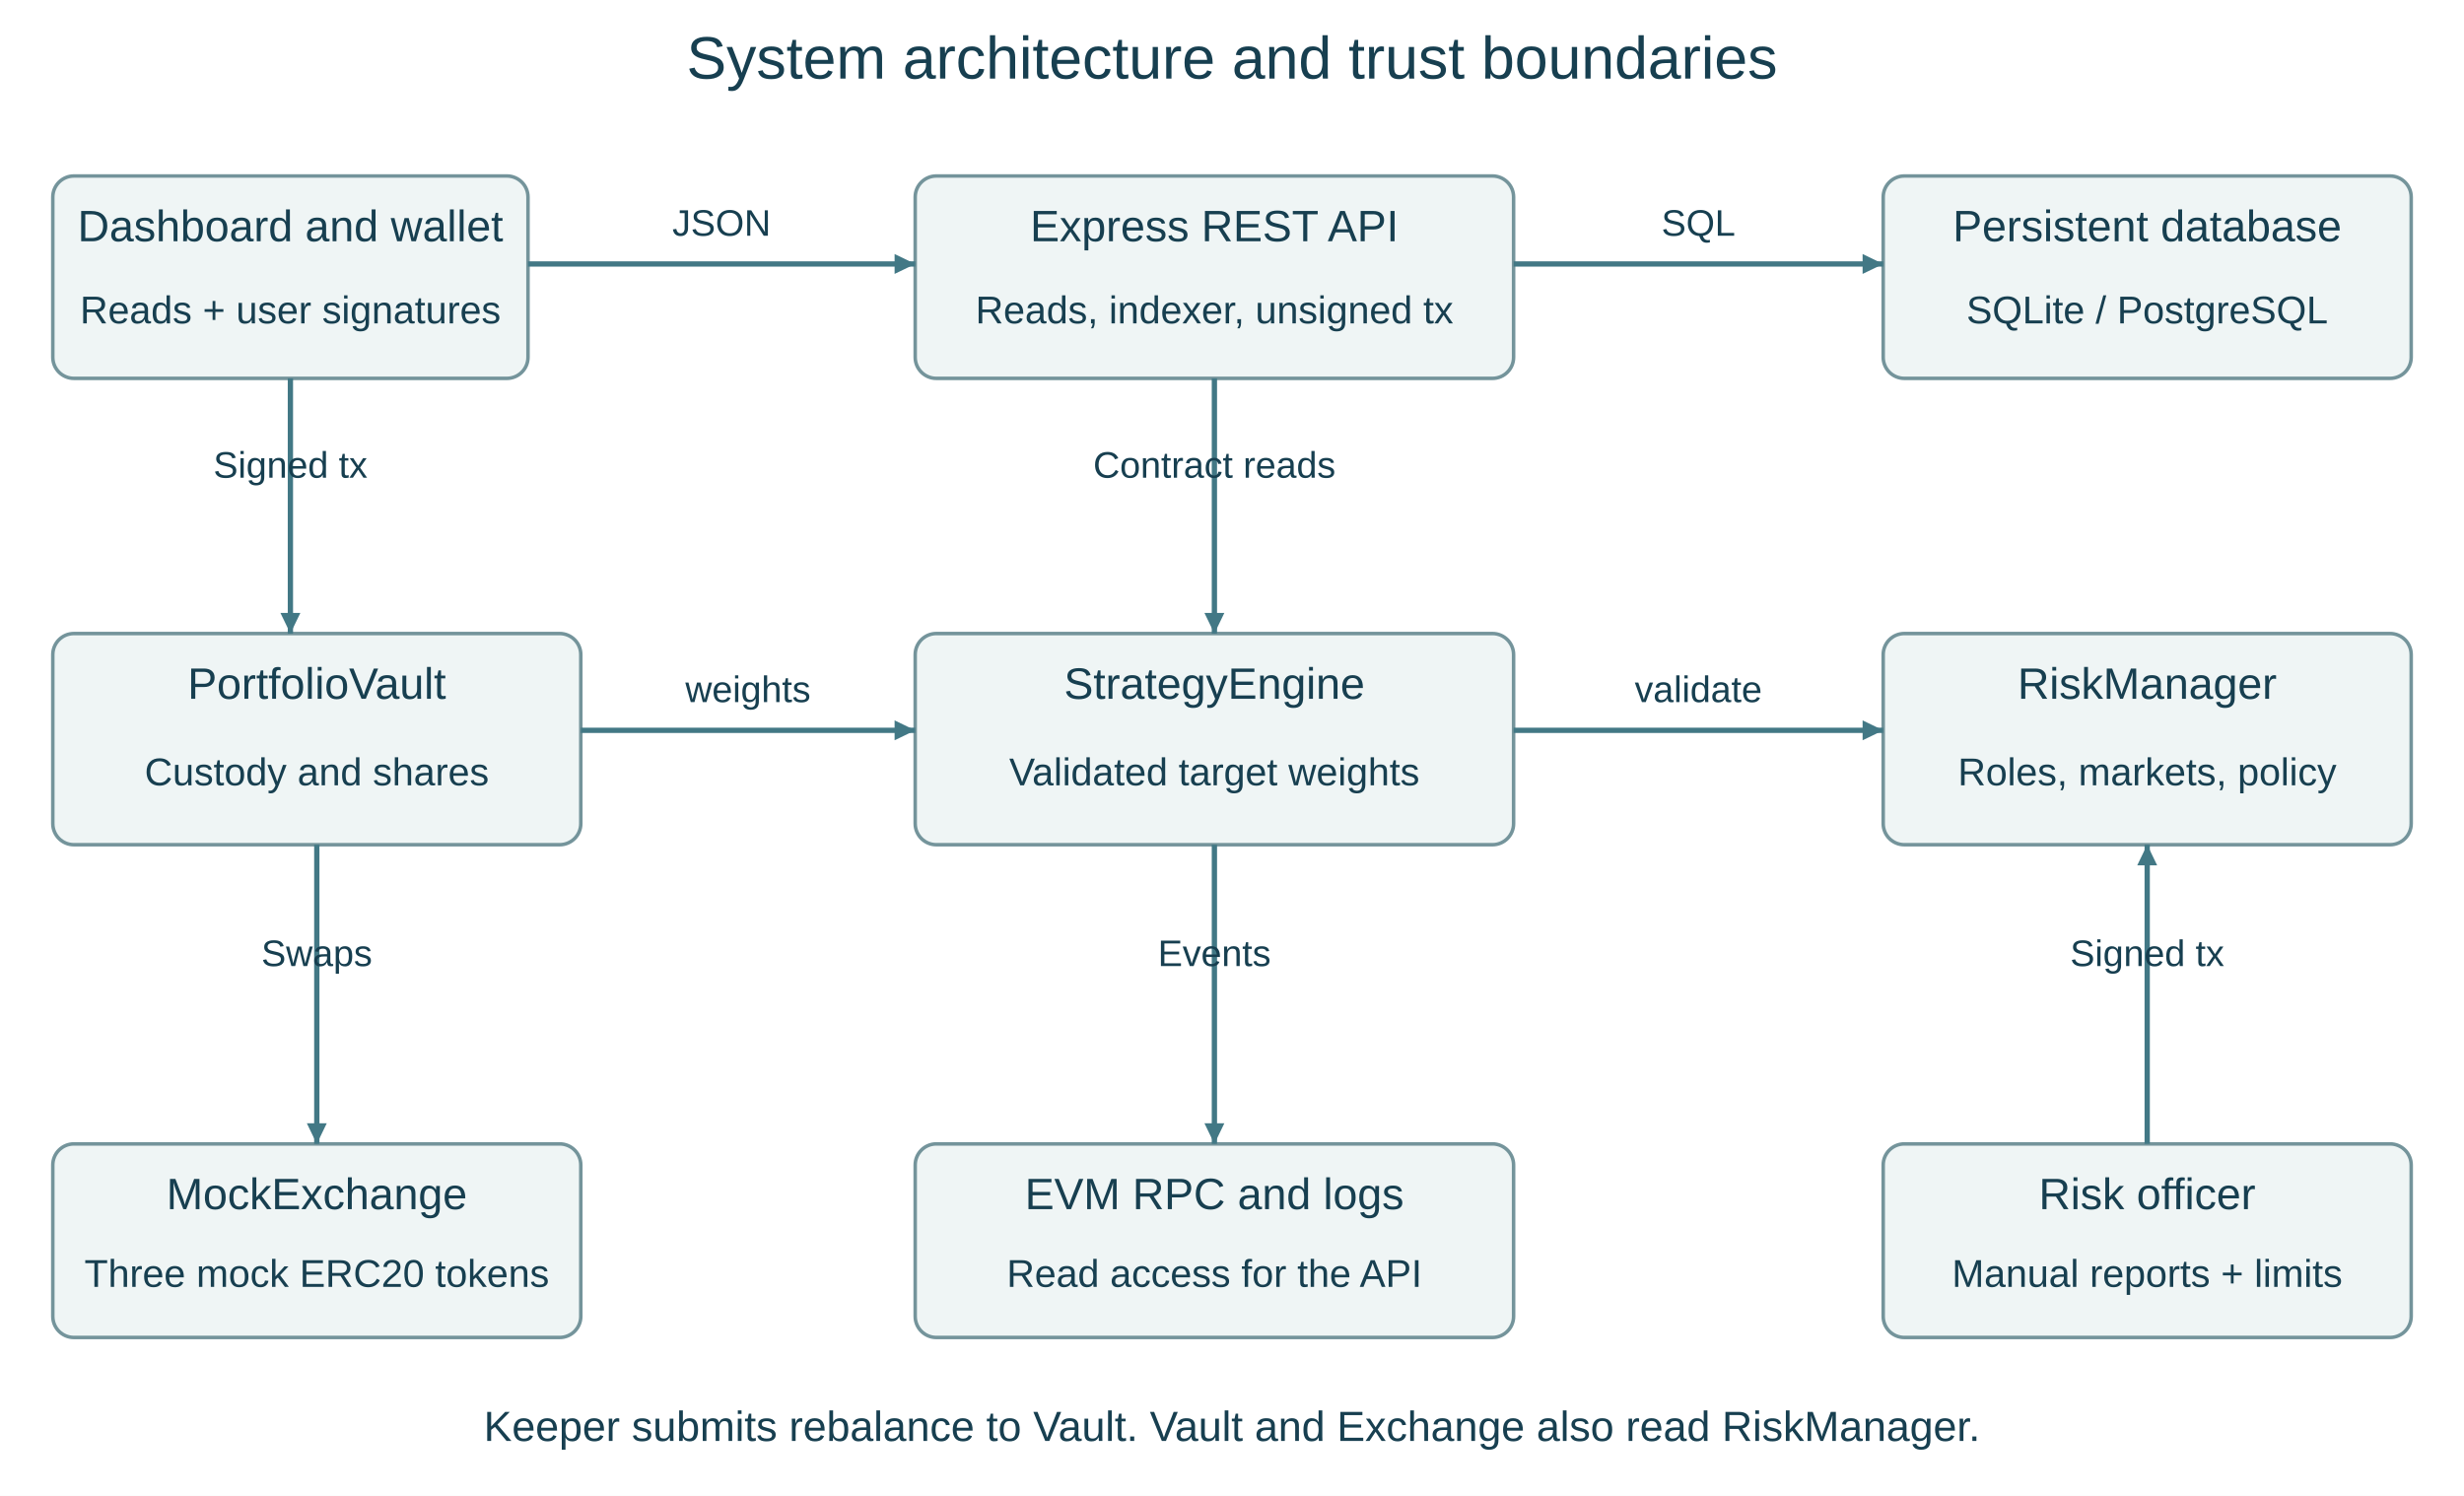
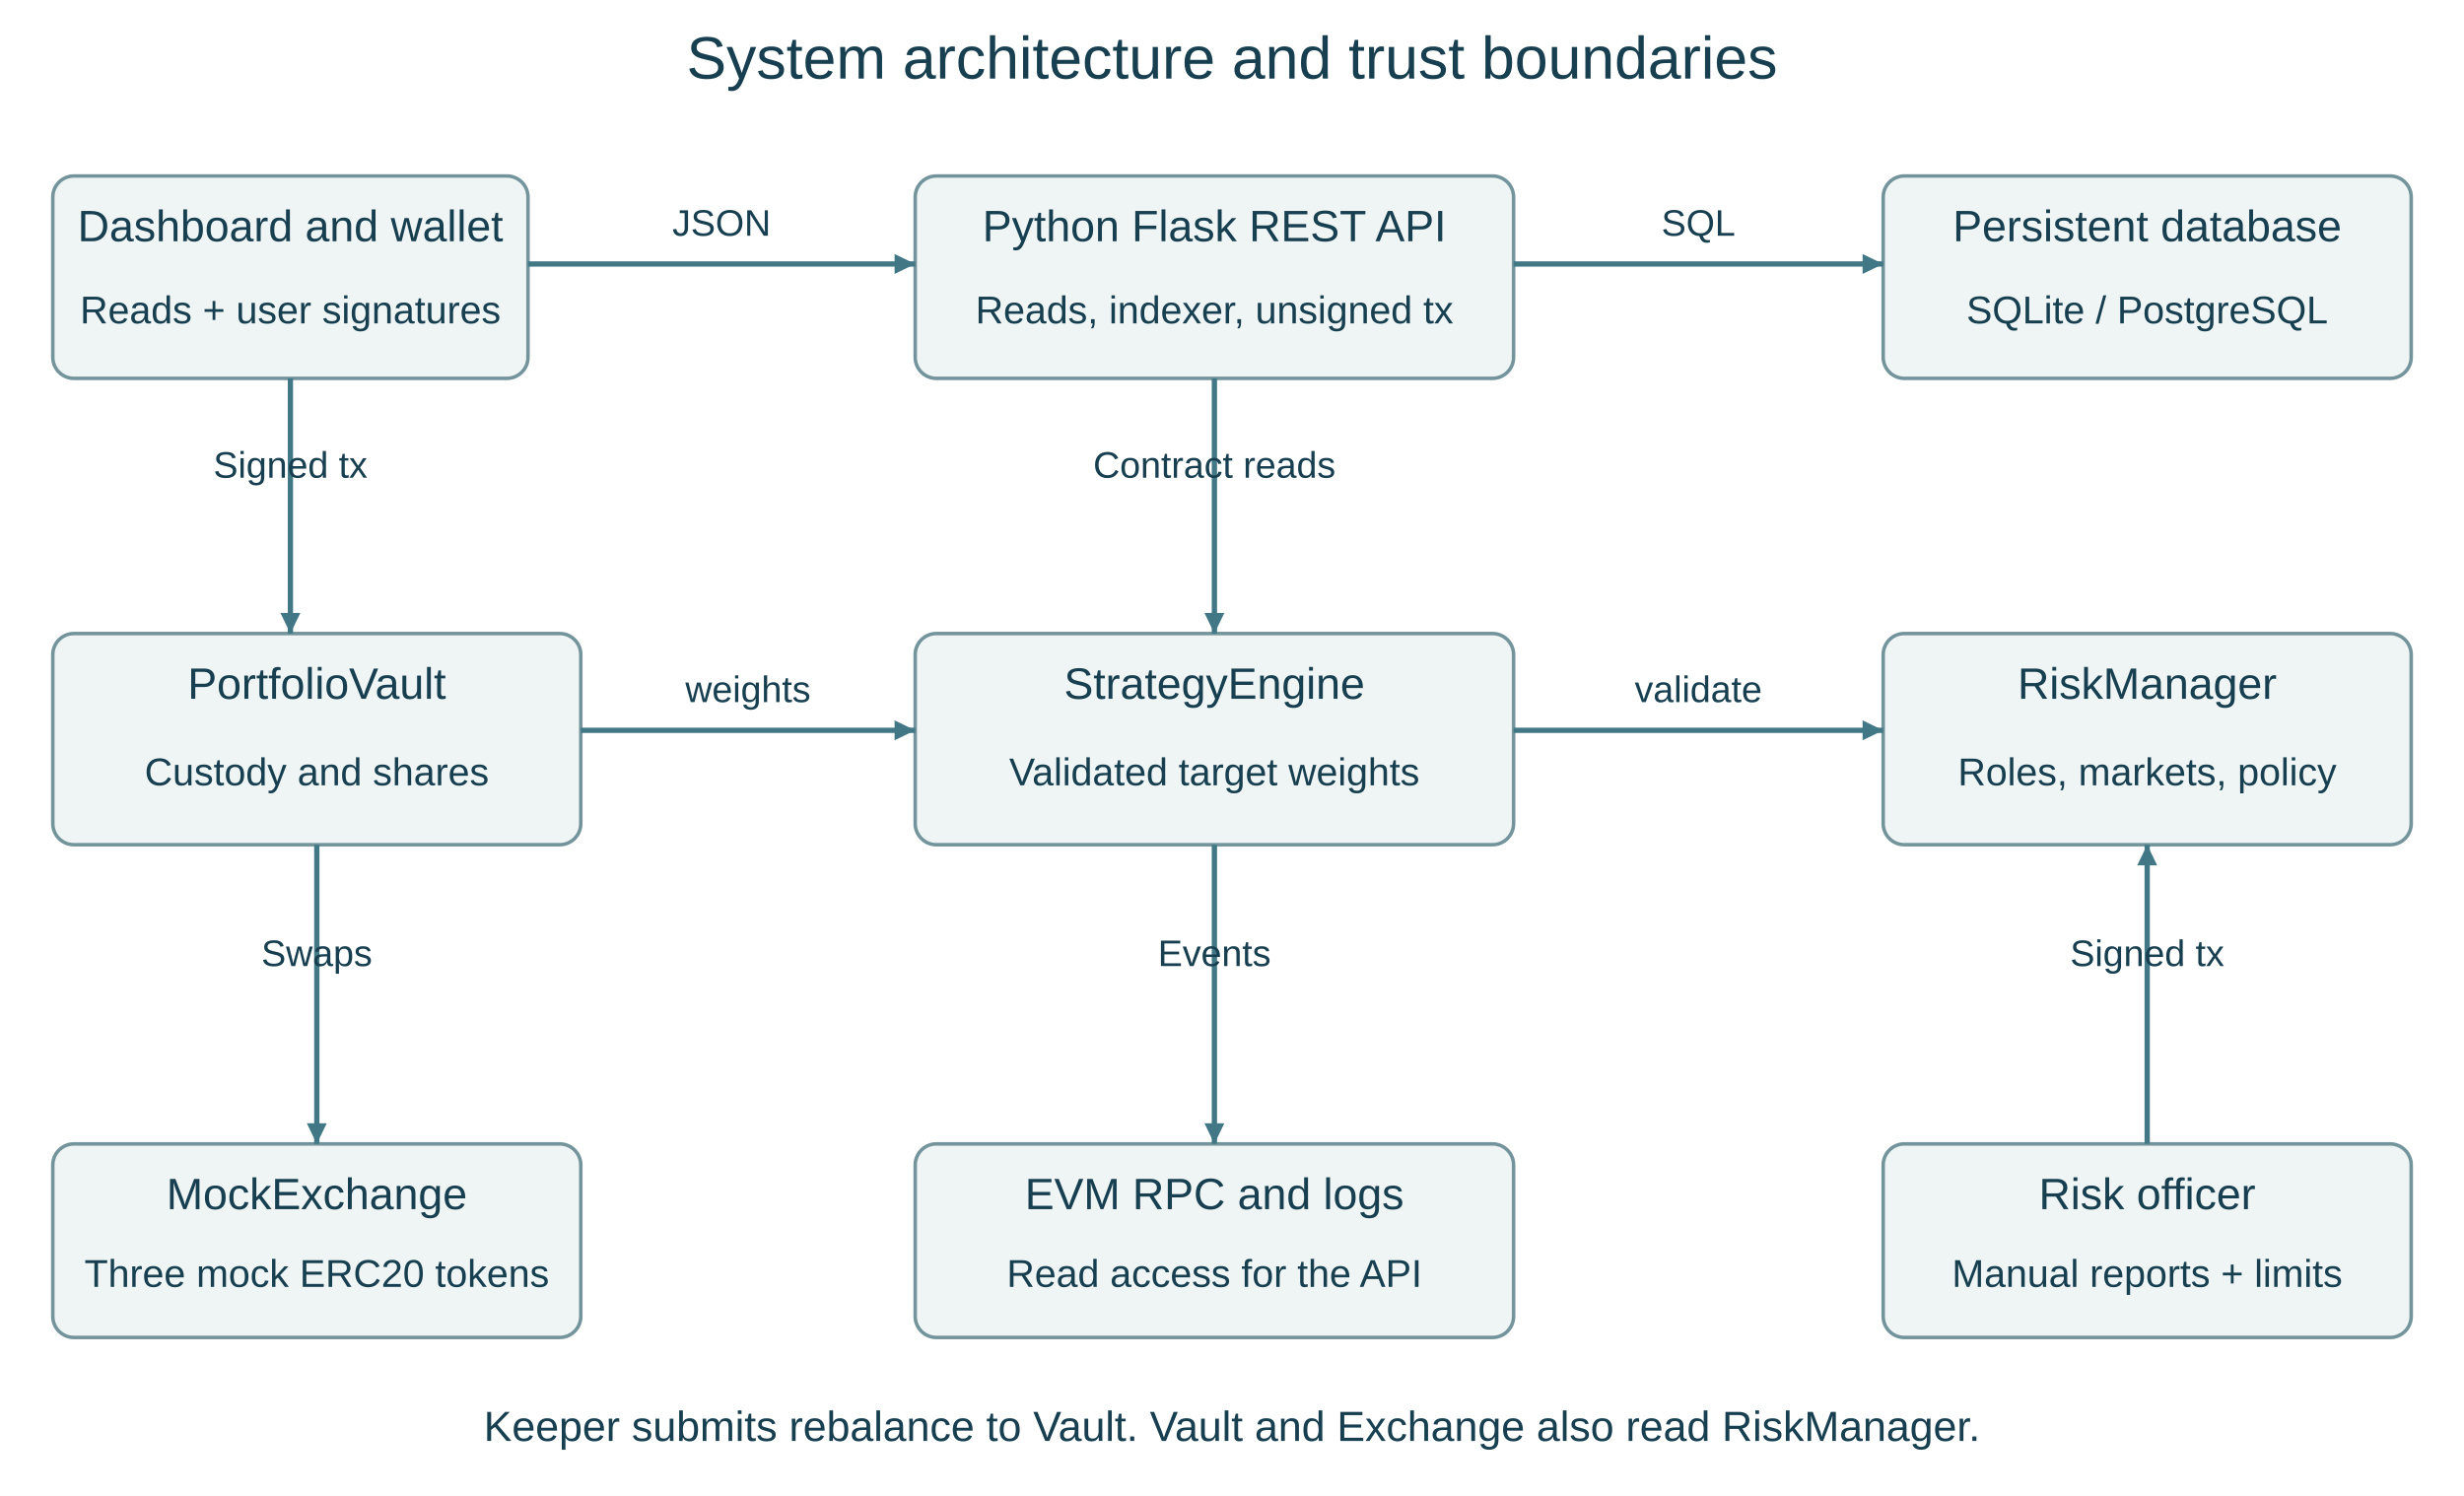
<svg xmlns="http://www.w3.org/2000/svg" width="1400" height="850" viewBox="0 0 1400 850">
  <rect width="100%" height="100%" fill="white" />
  <text x="700" y="35.0" font-family="Arial" font-size="34" fill="#173F50" text-anchor="middle" dominant-baseline="middle">System architecture and trust boundaries</text>
  <rect x="30" y="100" width="270" height="115" rx="12" fill="#EFF5F5" stroke="#74949B" stroke-width="2" />
  <text x="165.0" y="130.0" font-family="Arial" font-size="25" fill="#173F50" text-anchor="middle" dominant-baseline="middle">Dashboard and wallet</text>
  <text x="165.0" y="177.5" font-family="Arial" font-size="22" fill="#173F50" text-anchor="middle" dominant-baseline="middle">Reads + user signatures</text>
  <rect x="520" y="100" width="340" height="115" rx="12" fill="#EFF5F5" stroke="#74949B" stroke-width="2" />
-   <text x="690.0" y="130.0" font-family="Arial" font-size="25" fill="#173F50" text-anchor="middle" dominant-baseline="middle">Express REST API</text>
+   <text x="690.0" y="130.0" font-family="Arial" font-size="25" fill="#173F50" text-anchor="middle" dominant-baseline="middle">Python Flask REST API</text>
  <text x="690.0" y="177.5" font-family="Arial" font-size="22" fill="#173F50" text-anchor="middle" dominant-baseline="middle">Reads, indexer, unsigned tx</text>
  <rect x="1070" y="100" width="300" height="115" rx="12" fill="#EFF5F5" stroke="#74949B" stroke-width="2" />
  <text x="1220.0" y="130.0" font-family="Arial" font-size="25" fill="#173F50" text-anchor="middle" dominant-baseline="middle">Persistent database</text>
  <text x="1220.0" y="177.5" font-family="Arial" font-size="22" fill="#173F50" text-anchor="middle" dominant-baseline="middle">SQLite / PostgreSQL</text>
  <path d="M300,150 L520,150" stroke="#427885" stroke-width="3" fill="none" />
  <polygon points="520,150 508.294,155.655 508.294,144.345" fill="#427885" />
  <text x="410.0" y="128.0" font-family="Arial" font-size="21" fill="#173F50" text-anchor="middle" dominant-baseline="middle">JSON</text>
  <path d="M860,150 L1070,150" stroke="#427885" stroke-width="3" fill="none" />
  <polygon points="1070,150 1058.294,155.655 1058.294,144.345" fill="#427885" />
  <text x="965.0" y="128.0" font-family="Arial" font-size="21" fill="#173F50" text-anchor="middle" dominant-baseline="middle">SQL</text>
  <rect x="30" y="360" width="300" height="120" rx="12" fill="#EFF5F5" stroke="#74949B" stroke-width="2" />
  <text x="180.0" y="390.0" font-family="Arial" font-size="25" fill="#173F50" text-anchor="middle" dominant-baseline="middle">PortfolioVault</text>
  <text x="180.0" y="440.0" font-family="Arial" font-size="22" fill="#173F50" text-anchor="middle" dominant-baseline="middle">Custody and shares</text>
  <rect x="520" y="360" width="340" height="120" rx="12" fill="#EFF5F5" stroke="#74949B" stroke-width="2" />
  <text x="690.0" y="390.0" font-family="Arial" font-size="25" fill="#173F50" text-anchor="middle" dominant-baseline="middle">StrategyEngine</text>
  <text x="690.0" y="440.0" font-family="Arial" font-size="22" fill="#173F50" text-anchor="middle" dominant-baseline="middle">Validated target weights</text>
  <rect x="1070" y="360" width="300" height="120" rx="12" fill="#EFF5F5" stroke="#74949B" stroke-width="2" />
  <text x="1220.0" y="390.0" font-family="Arial" font-size="25" fill="#173F50" text-anchor="middle" dominant-baseline="middle">RiskManager</text>
  <text x="1220.0" y="440.0" font-family="Arial" font-size="22" fill="#173F50" text-anchor="middle" dominant-baseline="middle">Roles, markets, policy</text>
  <path d="M165,215 L165,360" stroke="#427885" stroke-width="3" fill="none" />
  <polygon points="165,360 159.345,348.294 170.655,348.294" fill="#427885" />
  <text x="165.0" y="265.5" font-family="Arial" font-size="21" fill="#173F50" text-anchor="middle" dominant-baseline="middle">Signed tx</text>
  <path d="M330,415 L520,415" stroke="#427885" stroke-width="3" fill="none" />
  <polygon points="520,415 508.294,420.655 508.294,409.345" fill="#427885" />
  <text x="425.0" y="393.0" font-family="Arial" font-size="21" fill="#173F50" text-anchor="middle" dominant-baseline="middle">weights</text>
  <path d="M860,415 L1070,415" stroke="#427885" stroke-width="3" fill="none" />
  <polygon points="1070,415 1058.294,420.655 1058.294,409.345" fill="#427885" />
  <text x="965.0" y="393.0" font-family="Arial" font-size="21" fill="#173F50" text-anchor="middle" dominant-baseline="middle">validate</text>
  <rect x="520" y="650" width="340" height="110" rx="12" fill="#EFF5F5" stroke="#74949B" stroke-width="2" />
  <text x="690.0" y="680.0" font-family="Arial" font-size="25" fill="#173F50" text-anchor="middle" dominant-baseline="middle">EVM RPC and logs</text>
  <text x="690.0" y="725.0" font-family="Arial" font-size="22" fill="#173F50" text-anchor="middle" dominant-baseline="middle">Read access for the API</text>
  <rect x="30" y="650" width="300" height="110" rx="12" fill="#EFF5F5" stroke="#74949B" stroke-width="2" />
  <text x="180.0" y="680.0" font-family="Arial" font-size="25" fill="#173F50" text-anchor="middle" dominant-baseline="middle">MockExchange</text>
  <text x="180.0" y="725.0" font-family="Arial" font-size="22" fill="#173F50" text-anchor="middle" dominant-baseline="middle">Three mock ERC20 tokens</text>
  <rect x="1070" y="650" width="300" height="110" rx="12" fill="#EFF5F5" stroke="#74949B" stroke-width="2" />
  <text x="1220.0" y="680.0" font-family="Arial" font-size="25" fill="#173F50" text-anchor="middle" dominant-baseline="middle">Risk officer</text>
  <text x="1220.0" y="725.0" font-family="Arial" font-size="22" fill="#173F50" text-anchor="middle" dominant-baseline="middle">Manual reports + limits</text>
  <path d="M690,215 L690,360" stroke="#427885" stroke-width="3" fill="none" />
  <polygon points="690,360 684.345,348.294 695.655,348.294" fill="#427885" />
  <text x="690.0" y="265.5" font-family="Arial" font-size="21" fill="#173F50" text-anchor="middle" dominant-baseline="middle">Contract reads</text>
  <path d="M690,480 L690,650" stroke="#427885" stroke-width="3" fill="none" />
  <polygon points="690,650 684.345,638.294 695.655,638.294" fill="#427885" />
  <text x="690.0" y="543.0" font-family="Arial" font-size="21" fill="#173F50" text-anchor="middle" dominant-baseline="middle">Events</text>
  <path d="M180,480 L180,650" stroke="#427885" stroke-width="3" fill="none" />
  <polygon points="180,650 174.345,638.294 185.655,638.294" fill="#427885" />
  <text x="180.0" y="543.0" font-family="Arial" font-size="21" fill="#173F50" text-anchor="middle" dominant-baseline="middle">Swaps</text>
  <path d="M1220,650 L1220,480" stroke="#427885" stroke-width="3" fill="none" />
  <polygon points="1220,480 1225.655,491.706 1214.345,491.706" fill="#427885" />
  <text x="1220.0" y="543.0" font-family="Arial" font-size="21" fill="#173F50" text-anchor="middle" dominant-baseline="middle">Signed tx</text>
  <text x="700" y="812.0" font-family="Arial" font-size="24" fill="#173F50" text-anchor="middle" dominant-baseline="middle">Keeper submits rebalance to Vault. Vault and Exchange also read RiskManager.</text>
</svg>
